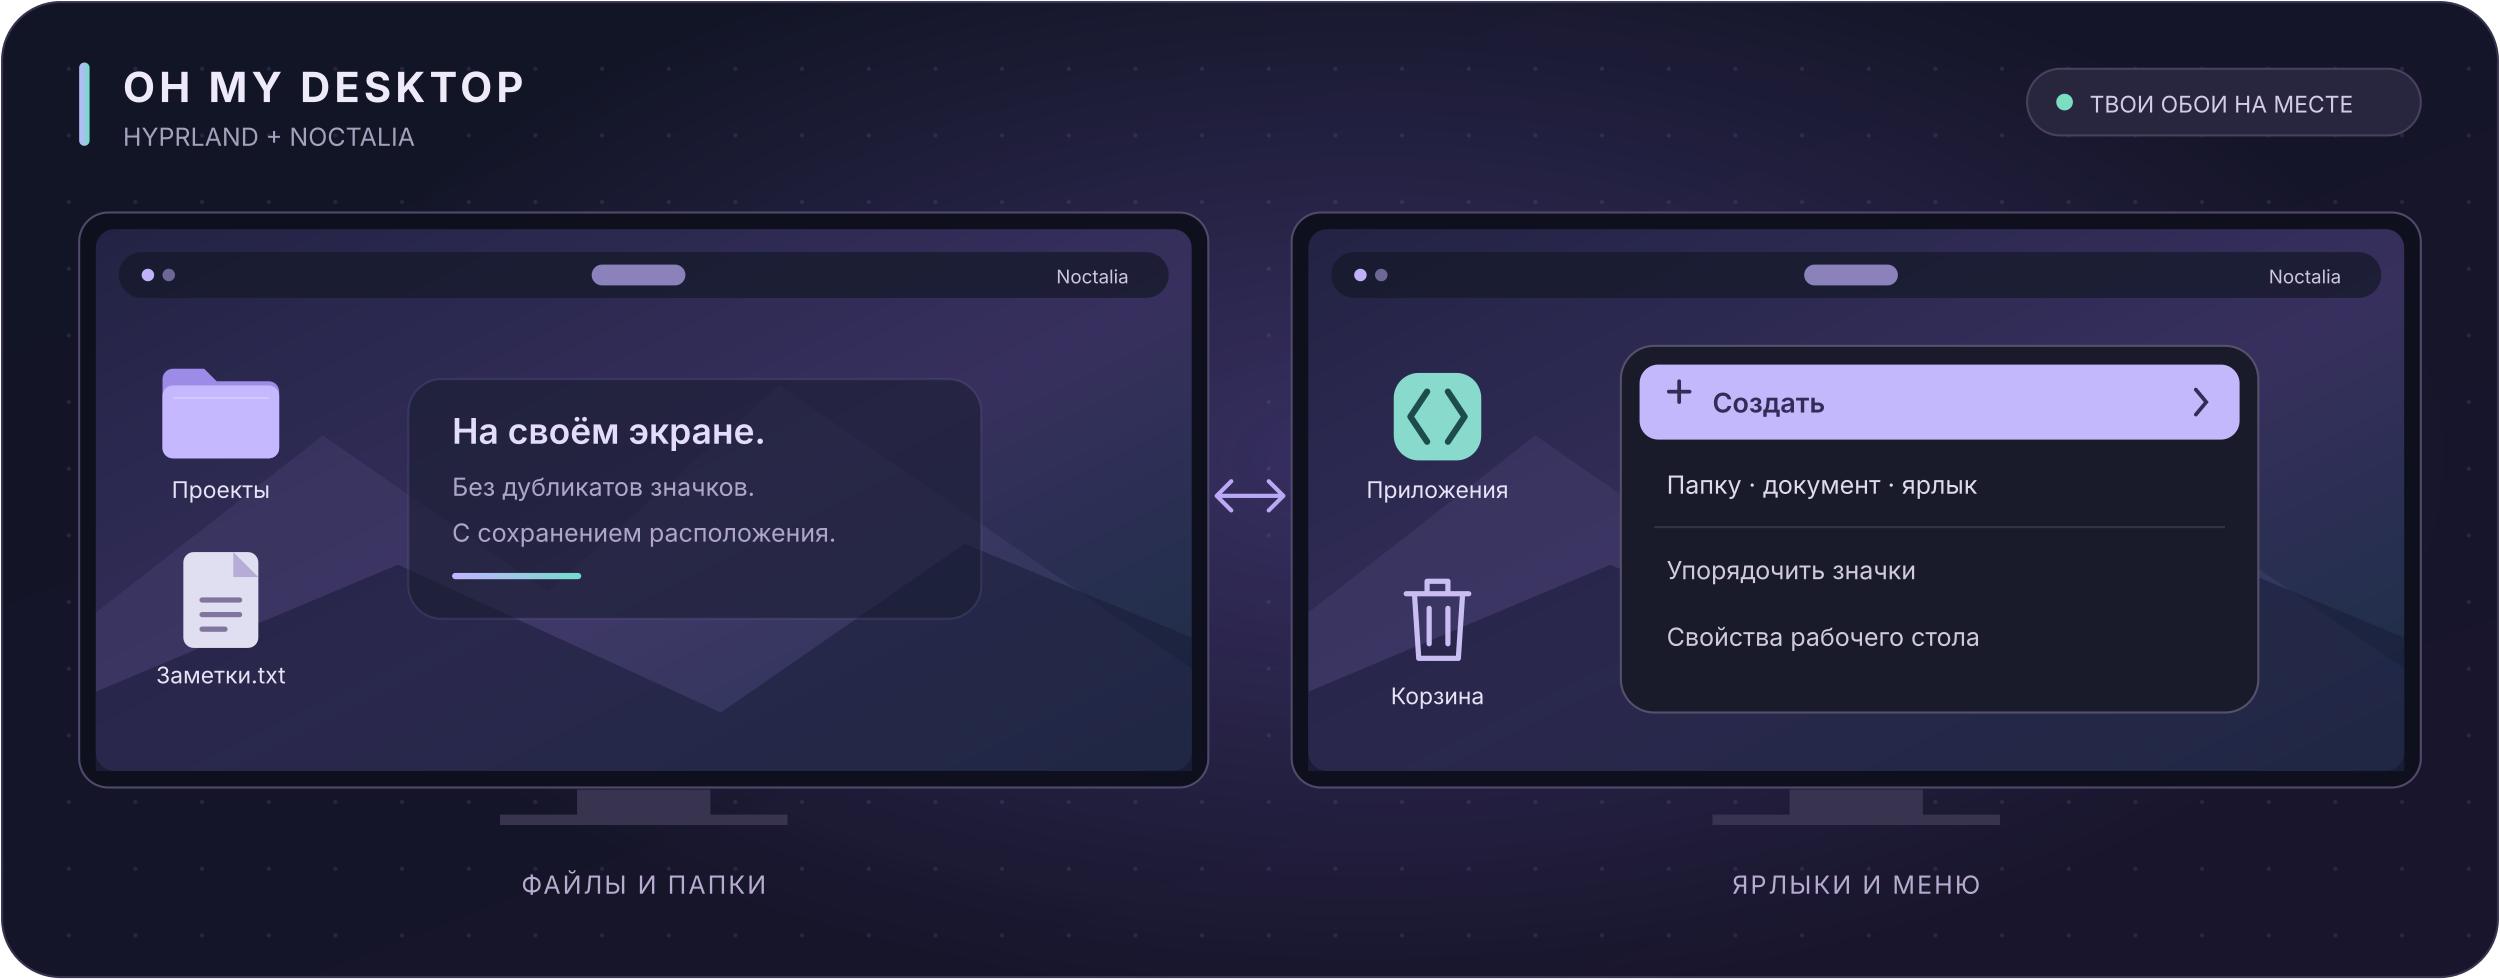
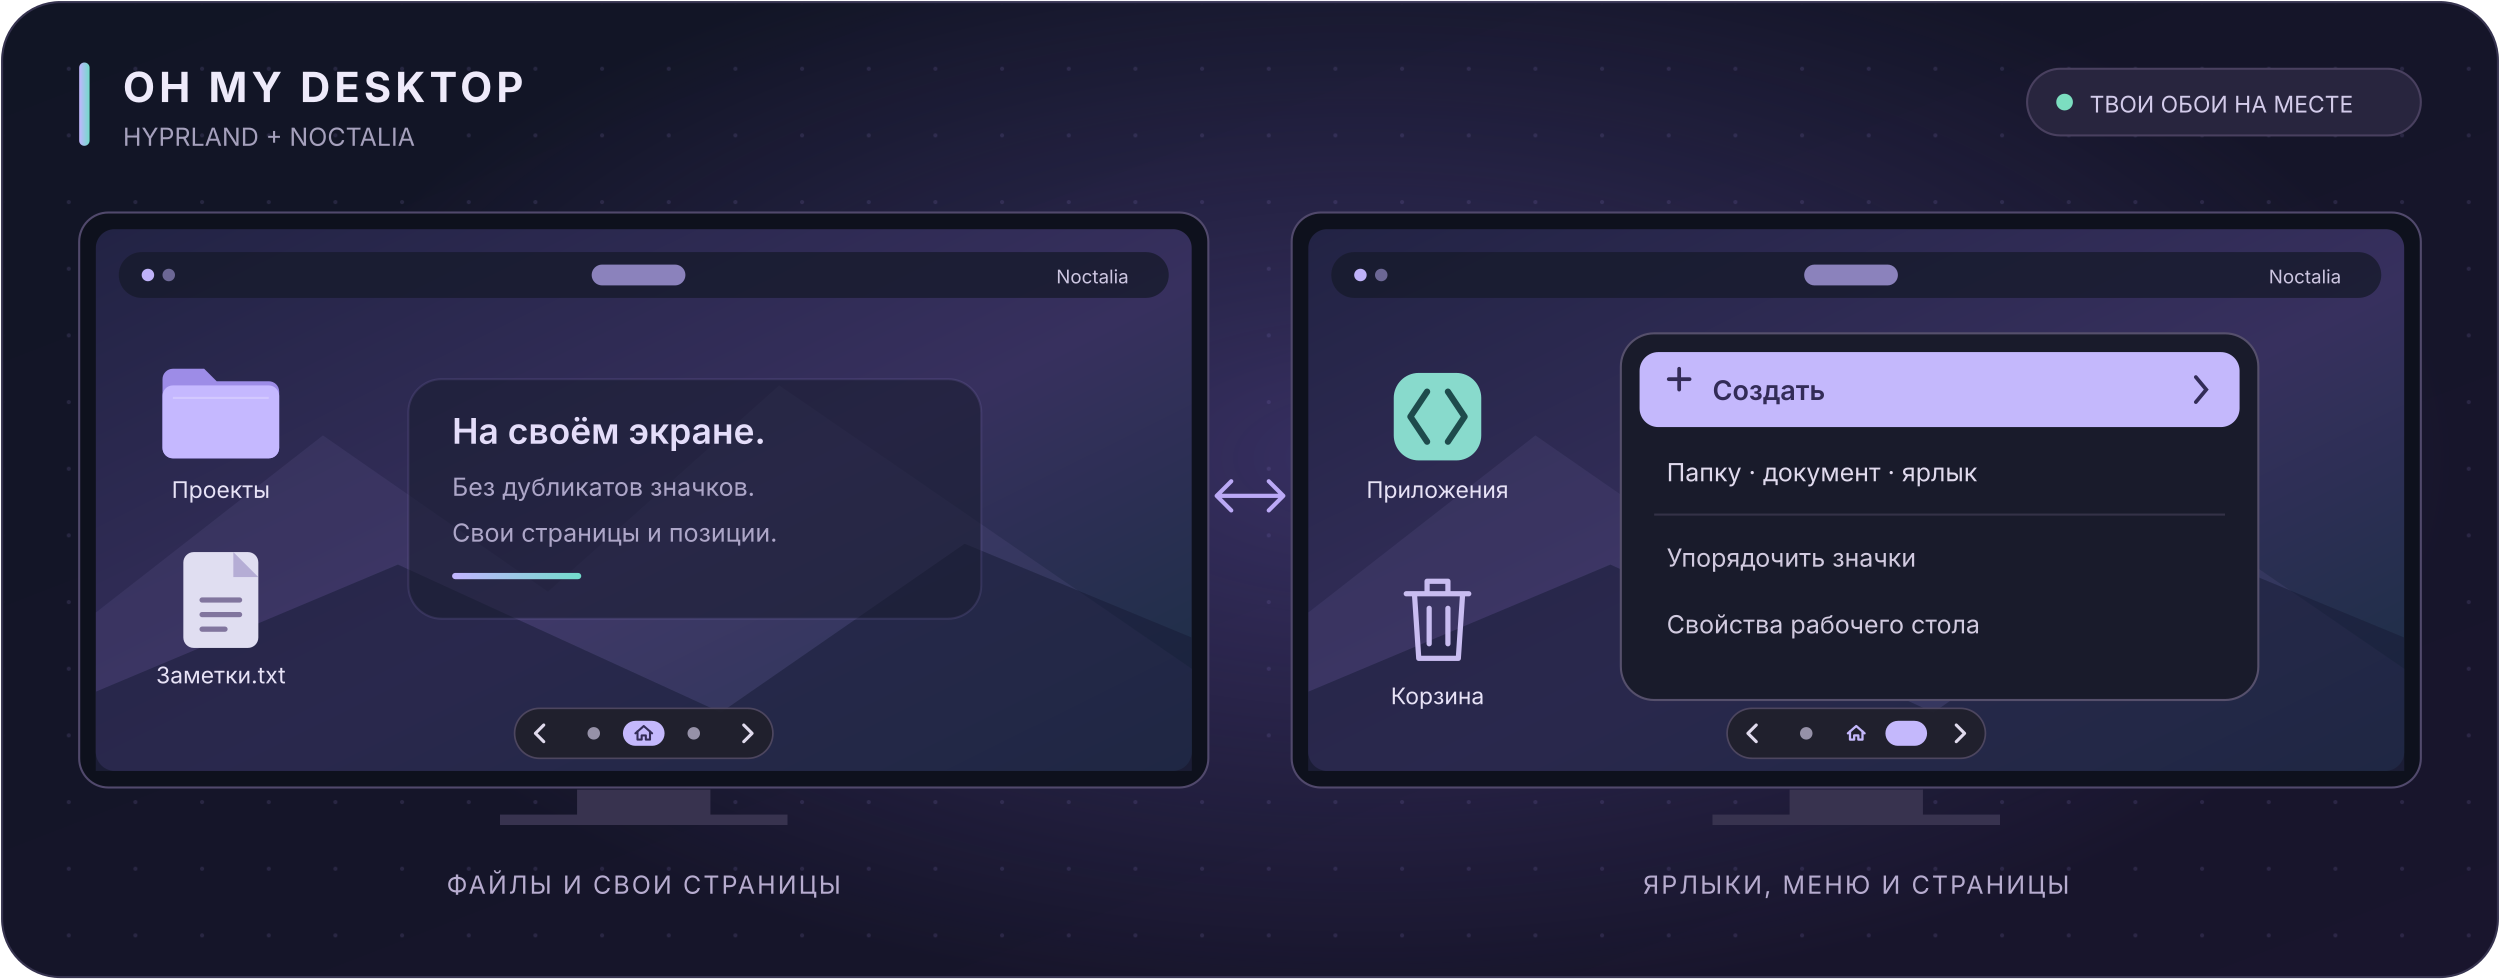
<svg xmlns="http://www.w3.org/2000/svg" width="1200" height="470" viewBox="0 0 1200 470" role="img" aria-labelledby="title description">
  <defs>
    <linearGradient id="bg" x2="1" y2="1">
      <stop stop-color="#111525" />
      <stop offset="1" stop-color="#19152d" />
    </linearGradient>
    <linearGradient id="screen" x2="1" y2="1">
      <stop stop-color="#222344" />
      <stop offset=".55" stop-color="#37305e" />
      <stop offset="1" stop-color="#192e43" />
    </linearGradient>
    <linearGradient id="accent" x2="1">
      <stop stop-color="#c2b5ff" />
      <stop offset="1" stop-color="#72dccb" />
    </linearGradient>
    <radialGradient id="glow">
      <stop stop-color="#7661ca" stop-opacity=".35" />
      <stop offset="1" stop-color="#7661ca" stop-opacity="0" />
    </radialGradient>
    <pattern id="grid" width="32" height="32" patternUnits="userSpaceOnUse">
      <circle cx="1" cy="1" r="1" fill="#b7a4ff" opacity=".12" />
    </pattern>
    <g id="folder">
      <path d="M0 9a5 5 0 0 1 5-5h15l6 6h25a5 5 0 0 1 5 5v27a5 5 0 0 1-5 5H5a5 5 0 0 1-5-5Z" fill="#9d8ce7" />
      <path d="M0 17a5 5 0 0 1 5-5h46a5 5 0 0 1 5 5v25a5 5 0 0 1-5 5H5a5 5 0 0 1-5-5Z" fill="#c5b8ff" />
      <path d="M5 18h46" stroke="#e4dcff" stroke-opacity=".45" />
    </g>
    <g id="document">
      <rect width="36" height="46" rx="5" fill="#e0def1" />
      <path d="M24 0v12h12" fill="#b5add5" />
      <path d="M9 23h18M9 30h18M9 37h11" stroke="#81759e" stroke-width="2.5" stroke-linecap="round" />
    </g>
  </defs>
  <rect x="1" y="1" width="1198" height="468" rx="28" fill="url(#bg)" stroke="#36334f" />
  <rect x="2" y="2" width="1196" height="466" rx="27" fill="url(#grid)" />
  <ellipse cx="655" cy="220" rx="530" ry="260" fill="url(#glow)" />
  <g font-family="Inter,DejaVu Sans,Arial,sans-serif">
    <rect x="38" y="30" width="5" height="40" rx="2.5" fill="url(#accent)" />
    <text x="59" y="49" fill="#eeeafa" font-size="20" font-weight="700" letter-spacing="2">OH MY DESKTOP</text>
    <text x="59" y="70" fill="#a5a0bc" font-size="12">HYPRLAND + NOCTALIA</text>
    <rect x="973" y="33" width="189" height="32" rx="16" fill="#28253e" stroke="#49405f" />
    <circle cx="991" cy="49" r="4" fill="#7cdec0" />
    <text x="1003" y="54" fill="#d3cbea" font-size="11">ТВОИ ОБОИ НА МЕСТЕ</text>
    <rect x="38" y="102" width="542" height="276" rx="14" fill="#0e111d" stroke="#51496c" />
    <rect x="46" y="110" width="526" height="260" rx="9" fill="url(#screen)" />
    <path d="M46 294 155 209 263 284 374 185 572 321v49H46Z" fill="#585185" opacity=".24" />
    <path d="M46 332 191 271 346 342 463 261 572 306v64H46Z" fill="#171c36" opacity=".55" />
    <rect x="57" y="121" width="504" height="22" rx="11" fill="#171a2c" opacity=".8" />
    <circle cx="71" cy="132" r="3" fill="#bfb2f9" />
    <circle cx="81" cy="132" r="3" fill="#bfb2f9" opacity=".5" />
    <rect x="284" y="127" width="45" height="10" rx="5" fill="#baacf7" opacity=".7" />
    <text x="507" y="136" fill="#cdc6e1" font-size="9">Noctalia</text>
    <use href="#folder" x="78" y="173" />
    <text x="106" y="239" fill="#e7e2f6" font-size="11" text-anchor="middle">Проекты</text>
    <use href="#document" x="88" y="265" />
    <text x="106" y="328" fill="#e7e2f6" font-size="11" text-anchor="middle">Заметки.txt</text>
    <rect x="196" y="182" width="275" height="115" rx="16" fill="#191c31" opacity=".6" stroke="#9e8bdb" stroke-opacity=".25" />
    <text x="217" y="213" fill="#e4ddfa" font-size="17" font-weight="600">На своём экране.</text>
    <text x="217" y="238" fill="#ada6c8" font-size="12">Без дубликатов значков.</text>
-     <text x="217" y="260" fill="#ada6c8" font-size="12">С сохранением расположения.</text>
+     <text x="217" y="260" fill="#ada6c8" font-size="12">Свои страницы и позиции.</text>
    <rect x="217" y="275" width="62" height="3" rx="1.5" fill="url(#accent)" />
    <rect x="620" y="102" width="542" height="276" rx="14" fill="#0e111d" stroke="#51496c" />
    <rect x="628" y="110" width="526" height="260" rx="9" fill="url(#screen)" />
    <path d="M628 294 737 209 845 284 956 185 1154 321v49H628Z" fill="#585185" opacity=".24" />
    <path d="M628 332 773 271 928 342 1045 261 1154 306v64H628Z" fill="#171c36" opacity=".55" />
    <rect x="639" y="121" width="504" height="22" rx="11" fill="#171a2c" opacity=".8" />
    <circle cx="653" cy="132" r="3" fill="#bfb2f9" />
    <circle cx="663" cy="132" r="3" fill="#bfb2f9" opacity=".5" />
    <rect x="866" y="127" width="45" height="10" rx="5" fill="#baacf7" opacity=".7" />
    <text x="1089" y="136" fill="#cdc6e1" font-size="9">Noctalia</text>
    <rect x="669" y="179" width="42" height="42" rx="12" fill="#88dacc" />
    <path d="m685 188-8 12 8 12m10-24 8 12-8 12" fill="none" stroke="#1e4b4c" stroke-width="3" stroke-linecap="round" stroke-linejoin="round" />
    <text x="690" y="239" fill="#e7e2f6" font-size="11" text-anchor="middle">Приложения</text>
    <g transform="translate(674 277)" fill="none" stroke="#c9bdf1" stroke-width="2.5" stroke-linecap="round" stroke-linejoin="round">
      <path d="M1 8h30M11 8V2h10v6M5 9l2 30h19l2-30M12 15v17m9-17v17" />
    </g>
    <text x="690" y="338" fill="#e7e2f6" font-size="11" text-anchor="middle">Корзина</text>
-     <rect x="778" y="166" width="306" height="176" rx="16" fill="#191b2b" stroke="#56506c" />
-     <rect x="787" y="175" width="288" height="36" rx="9" fill="#c4b8fc" />
-     <path d="M801 188h10m-5-5v10" stroke="#332c57" stroke-width="1.8" stroke-linecap="round" />
-     <text x="822" y="198" fill="#332c57" font-size="13" font-weight="600">Создать</text>
-     <path d="m1054 187 5 6-5 6" fill="none" stroke="#332c57" stroke-width="1.8" stroke-linecap="round" />
-     <text x="800" y="237" fill="#e0daed" font-size="12">Папку · документ · ярлык</text>
-     <path d="M794 253h274" stroke="#343247" />
-     <text x="800" y="278" fill="#d1cadf" font-size="12">Упорядочить значки</text>
-     <text x="800" y="310" fill="#d1cadf" font-size="12">Свойства рабочего стола</text>
+     <g transform="translate(0 -6)">
+       <rect x="778" y="166" width="306" height="176" rx="16" fill="#191b2b" stroke="#56506c" />
+       <rect x="787" y="175" width="288" height="36" rx="9" fill="#c4b8fc" />
+       <path d="M801 188h10m-5-5v10" stroke="#332c57" stroke-width="1.8" stroke-linecap="round" />
+       <text x="822" y="198" fill="#332c57" font-size="13" font-weight="600">Создать</text>
+       <path d="m1054 187 5 6-5 6" fill="none" stroke="#332c57" stroke-width="1.8" stroke-linecap="round" />
+       <text x="800" y="237" fill="#e0daed" font-size="12">Папку · документ · ярлык</text>
+       <path d="M794 253h274" stroke="#343247" />
+       <text x="800" y="278" fill="#d1cadf" font-size="12">Упорядочить значки</text>
+       <text x="800" y="310" fill="#d1cadf" font-size="12">Свойства рабочего стола</text>
+     </g>
+     <g aria-label="Левый монитор: выбрана основная из трёх страниц">
+       <rect x="247" y="340" width="124" height="24" rx="12" fill="#20202c" fill-opacity=".94" stroke="#4d465f" stroke-width=".8" />
+       <path d="m261 348-4 4 4 4m96-8 4 4-4 4" fill="none" stroke="#e0daed" stroke-width="1.5" stroke-linecap="round" stroke-linejoin="round" />
+       <circle cx="285" cy="352" r="3" fill="#9691a8" />
+       <rect x="299" y="346" width="20" height="12" rx="6" fill="#c4b8fc" />
+       <path d="m305 352 4-3.5 4 3.5m-7-1v4h2v-2h2v2h2v-4" fill="none" stroke="#332c57" stroke-width="1" stroke-linecap="round" stroke-linejoin="round" />
+       <circle cx="333" cy="352" r="3" fill="#9691a8" />
+     </g>
+     <g aria-label="Правый монитор: выбрана третья страница; основная отмечена домиком">
+       <rect x="829" y="340" width="124" height="24" rx="12" fill="#20202c" fill-opacity=".94" stroke="#4d465f" stroke-width=".8" />
+       <path d="m843 348-4 4 4 4m96-8 4 4-4 4" fill="none" stroke="#e0daed" stroke-width="1.5" stroke-linecap="round" stroke-linejoin="round" />
+       <circle cx="867" cy="352" r="3" fill="#9691a8" />
+       <path d="m887 352 4-3.5 4 3.5m-7-1v4h2v-2h2v2h2v-4" fill="none" stroke="#c4b8fc" stroke-width="1.1" stroke-linecap="round" stroke-linejoin="round" />
+       <rect x="905" y="346" width="20" height="12" rx="6" fill="#c4b8fc" />
+     </g>
    <path d="M277 379v12h-37v5h138v-5h-37v-12M859 379v12h-37v5h138v-5h-37v-12" fill="#38334f" />
-     <text x="309" y="429" text-anchor="middle" fill="#b7accf" font-size="12" letter-spacing="1">ФАЙЛЫ И ПАПКИ</text>
-     <text x="891" y="429" text-anchor="middle" fill="#b7accf" font-size="12" letter-spacing="1">ЯРЛЫКИ И МЕНЮ</text>
+     <text x="309" y="429" text-anchor="middle" fill="#b7accf" font-size="12" letter-spacing="1">ФАЙЛЫ И СВОИ СТРАНИЦЫ</text>
+     <text x="891" y="429" text-anchor="middle" fill="#b7accf" font-size="12" letter-spacing="1">ЯРЛЫКИ, МЕНЮ И СТРАНИЦЫ</text>
    <path d="M584 238h32m-7-7 7 7-7 7m-18-14-7 7 7 7" fill="none" stroke="#bba9f6" stroke-width="2" stroke-linecap="round" stroke-linejoin="round" />
  </g>
</svg>
